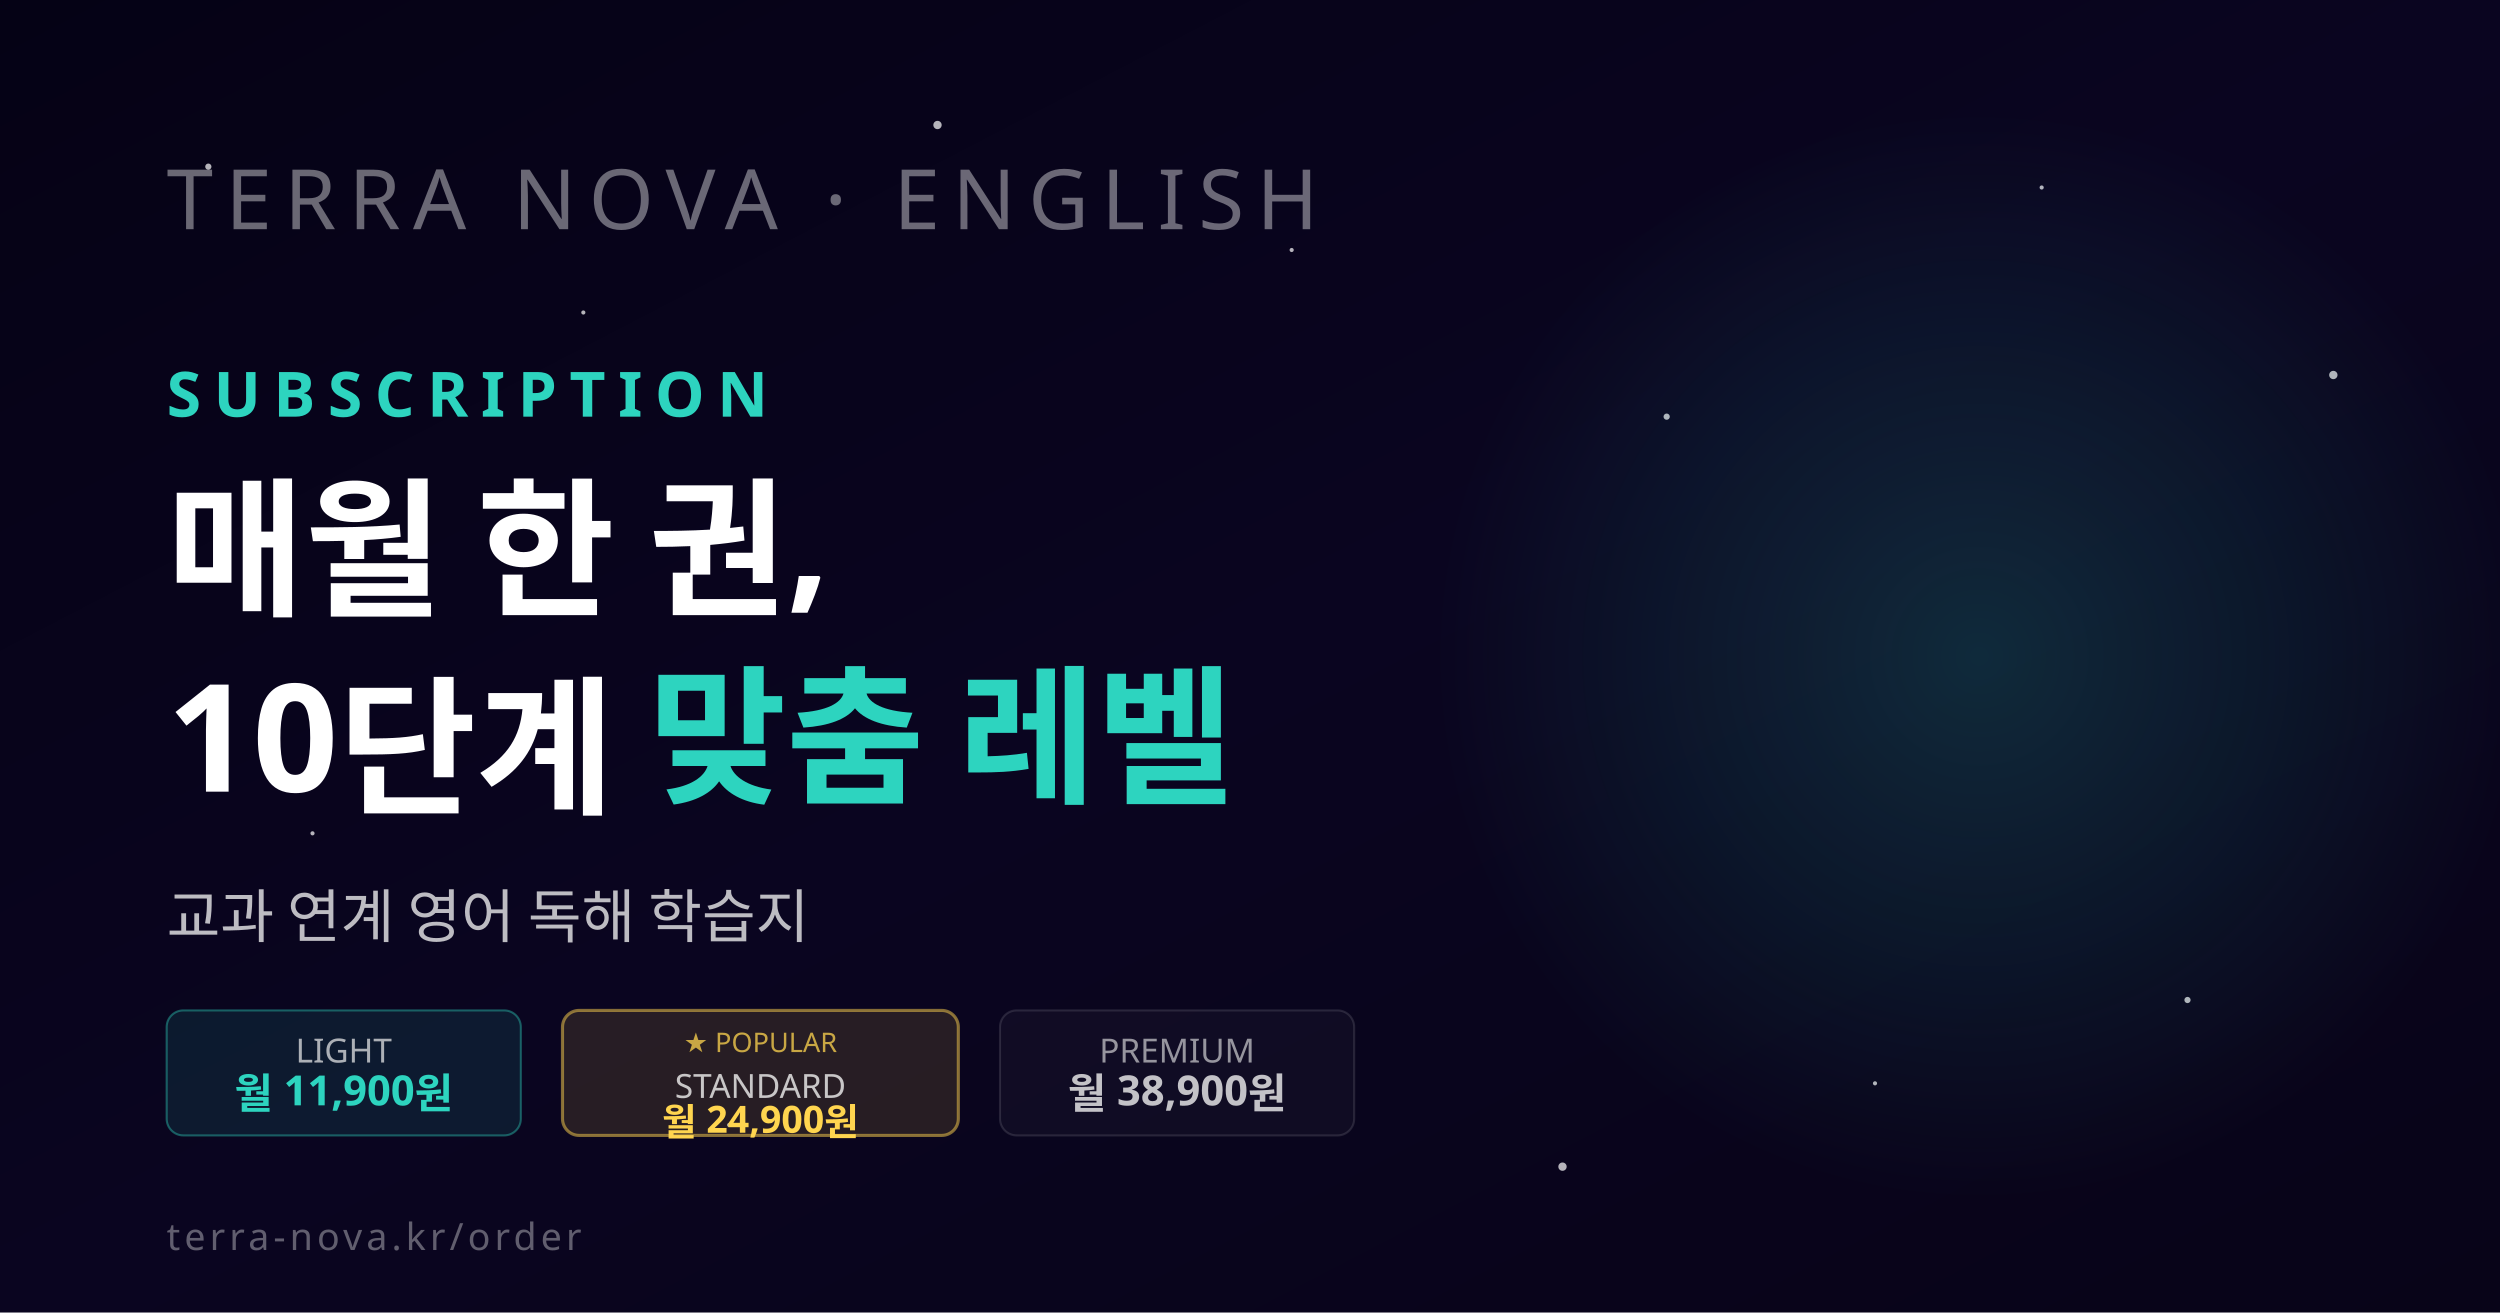
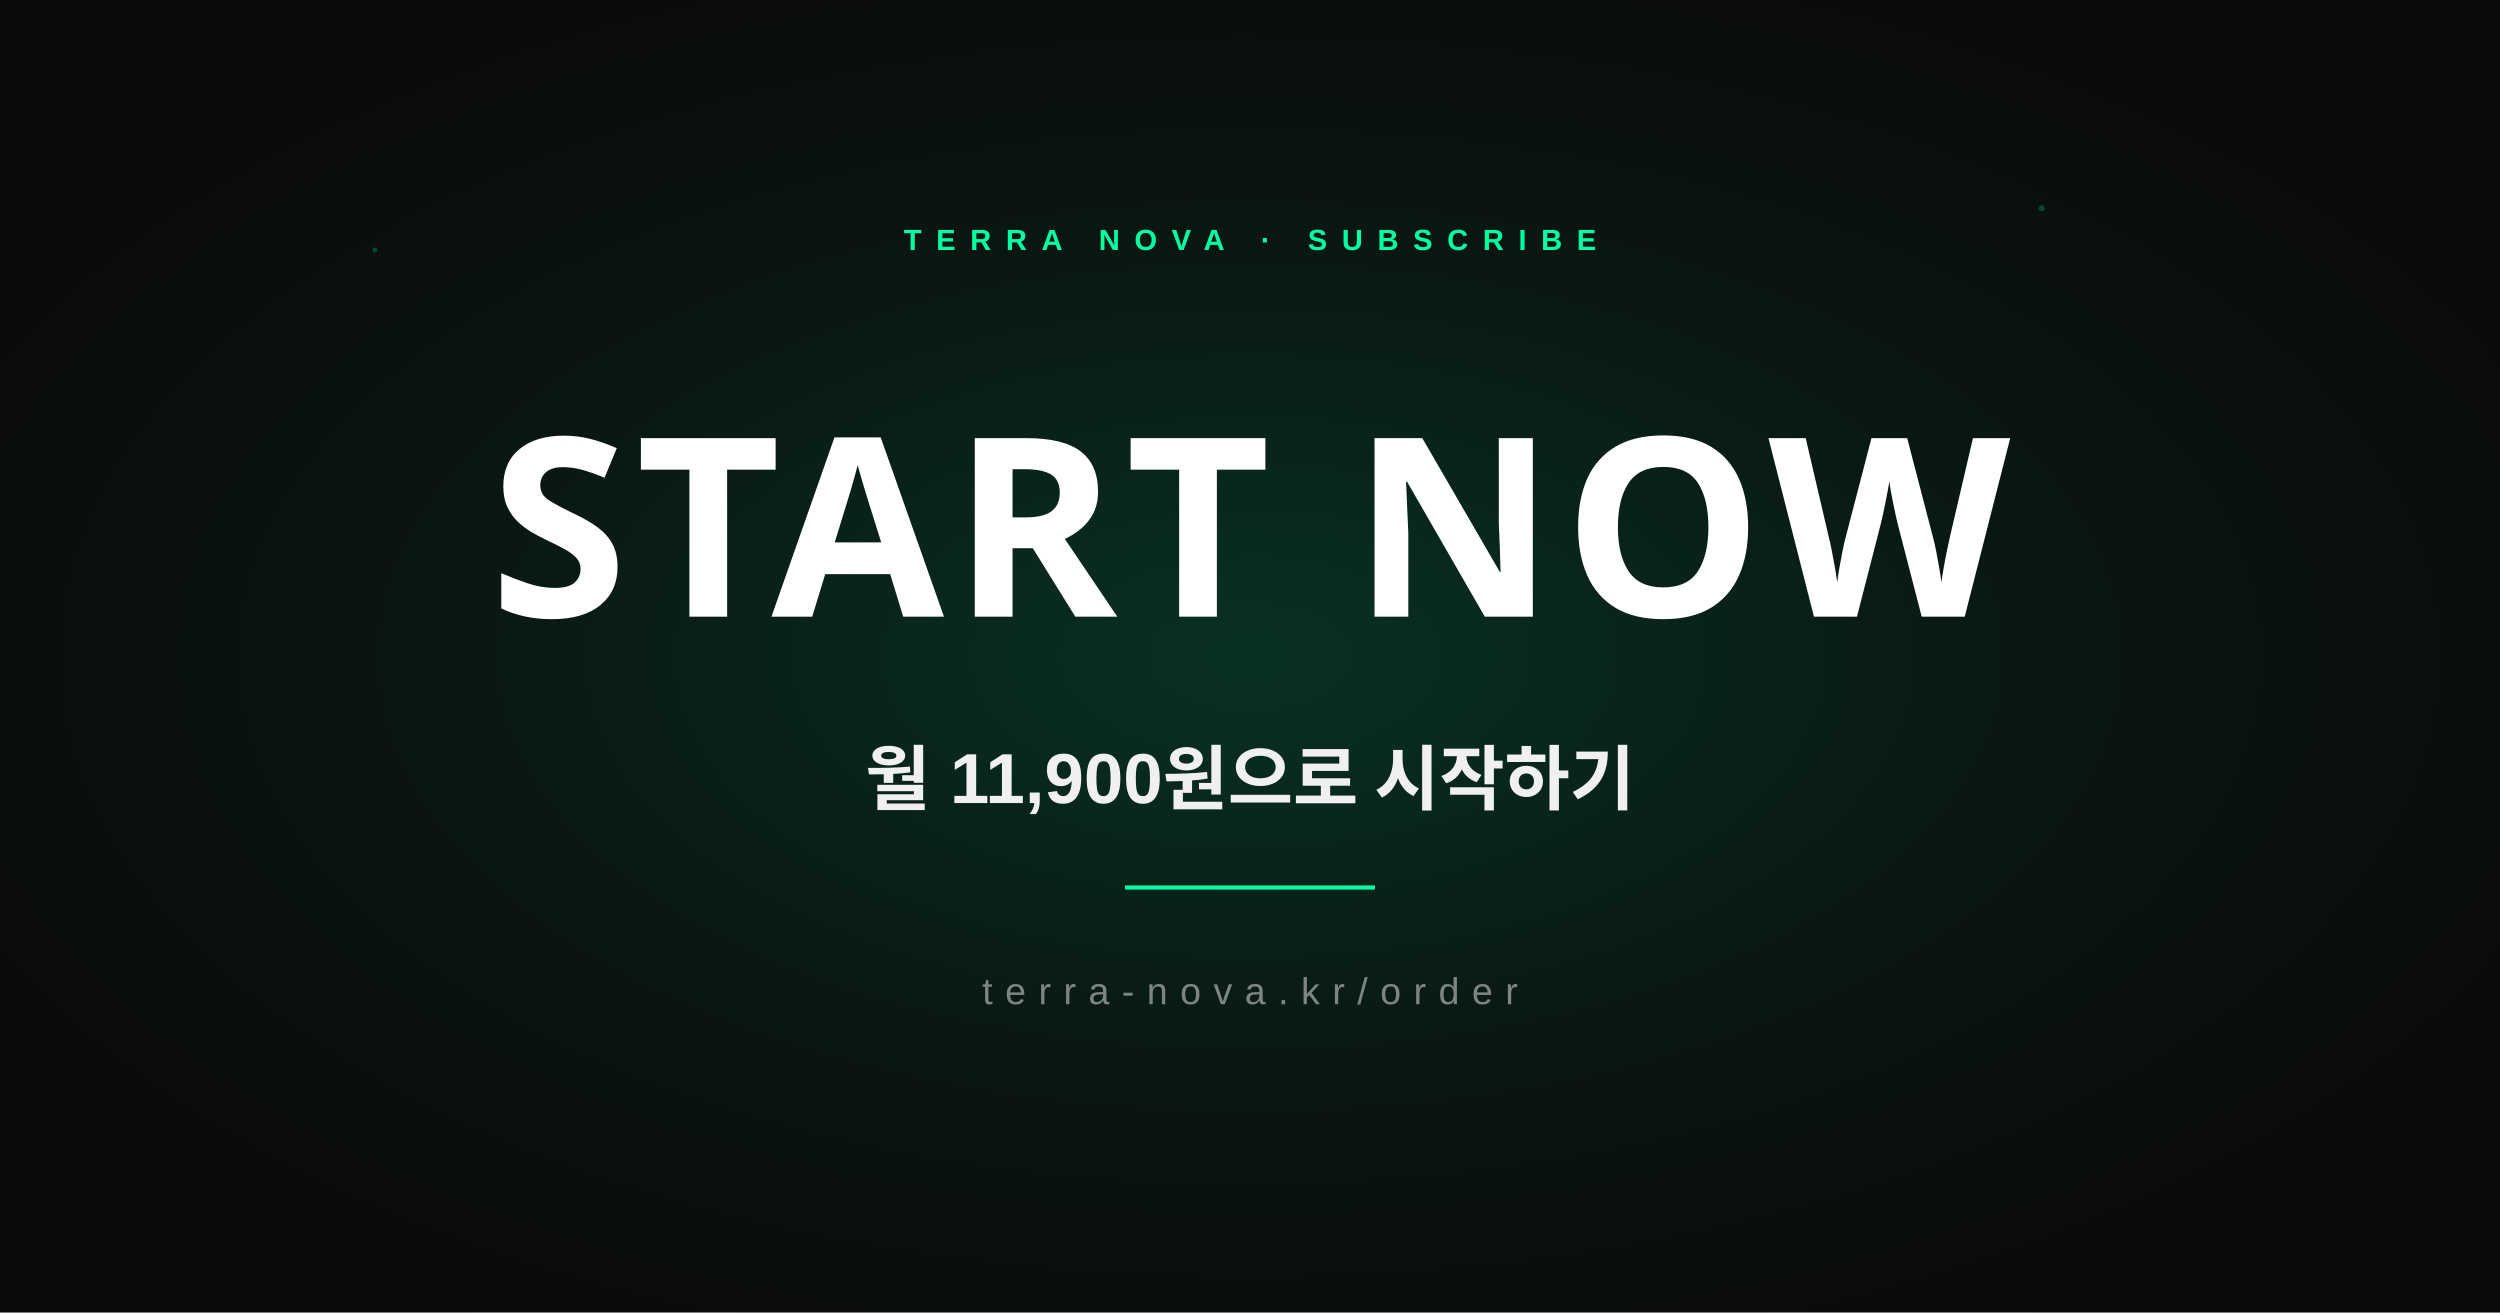
- <svg xmlns="http://www.w3.org/2000/svg" viewBox="0 0 1200 630" width="1200" height="630">
+ <svg xmlns="http://www.w3.org/2000/svg" viewBox="0 0 1200 630" width="1200" height="630" role="img" aria-label="Terra Nova order">
  <defs>
-     <linearGradient id="bg" x1="0" y1="0" x2="1" y2="1">
-       <stop offset="0%" stop-color="#050215" />
-       <stop offset="50%" stop-color="#0A0520" />
-       <stop offset="100%" stop-color="#080418" />
-     </linearGradient>
-     <linearGradient id="mint" x1="0" y1="0" x2="1" y2="0">
-       <stop offset="0%" stop-color="#2DD4BF" />
-       <stop offset="100%" stop-color="#14B8A6" />
-     </linearGradient>
-     <radialGradient id="glow" cx="50%" cy="50%" r="50%">
-       <stop offset="0%" stop-color="rgba(45,212,191,0.18)" />
-       <stop offset="100%" stop-color="rgba(45,212,191,0)" />
+     <radialGradient id="halo" cx="50%" cy="50%" r="60%">
+       <stop offset="0%" stop-color="rgba(0,255,163,.16)" />
+       <stop offset="60%" stop-color="rgba(0,255,163,.04)" />
+       <stop offset="100%" stop-color="rgba(0,255,163,0)" />
    </radialGradient>
  </defs>
-   <rect width="1200" height="630" fill="url(#bg)" />
-   <g fill="#fff" opacity=".7">
-     <circle cx="100" cy="80" r="1.5" />
-     <circle cx="280" cy="150" r="1" />
-     <circle cx="450" cy="60" r="2" />
-     <circle cx="620" cy="120" r="1" />
-     <circle cx="800" cy="200" r="1.5" />
-     <circle cx="980" cy="90" r="1" />
-     <circle cx="1120" cy="180" r="2" />
-     <circle cx="150" cy="400" r="1" />
-     <circle cx="1050" cy="480" r="1.5" />
-     <circle cx="900" cy="520" r="1" />
-     <circle cx="350" cy="540" r="1" />
-     <circle cx="750" cy="560" r="2" />
+   <rect width="1200" height="630" fill="#0A0A0A" />
+   <rect width="1200" height="630" fill="url(#halo)" />
+   <g fill="#00FFA3" opacity=".22">
+     <circle cx="180" cy="120" r="1.2" />
+     <circle cx="980" cy="100" r="1.5" />
  </g>
-   <circle cx="950" cy="315" r="260" fill="url(#glow)" />
-   <text x="80" y="110" font-family="Bebas Neue, Impact, sans-serif" font-size="40" fill="rgba(255,255,255,.4)" letter-spacing="6">TERRA NOVA · ENGLISH</text>
-   <text x="80" y="200" font-family="'Noto Sans KR', sans-serif" font-size="30" font-weight="700" fill="#2DD4BF" letter-spacing="6">SUBSCRIPTION</text>
-   <text x="80" y="290" font-family="'Noto Sans KR', sans-serif" font-size="72" font-weight="900" fill="#fff">매월 한 권,</text>
-   <text x="80" y="380" font-family="'Noto Sans KR', sans-serif" font-size="72" font-weight="900" fill="#fff">10단계 <tspan fill="#2DD4BF">맞춤 레벨</tspan>
-   </text>
-   <text x="80" y="450" font-family="'Noto Sans KR', sans-serif" font-size="28" fill="rgba(240,240,240,.78)">교과 연계 영어 독해 학습지</text>
-   <g font-family="'Noto Sans KR', sans-serif">
-     <rect x="80" y="485" width="170" height="60" rx="8" fill="rgba(45,212,191,.1)" stroke="rgba(45,212,191,.4)" stroke-width="1" />
-     <text x="165" y="510" font-size="16" fill="rgba(240,240,240,.7)" text-anchor="middle">LIGHT</text>
-     <text x="165" y="532" font-size="20" font-weight="800" fill="#2DD4BF" text-anchor="middle">월 11,900원</text>
-     <rect x="270" y="485" width="190" height="60" rx="8" fill="rgba(255,213,79,.12)" stroke="rgba(255,213,79,.5)" stroke-width="1.5" />
-     <text x="365" y="505" font-size="13" fill="rgba(255,213,79,.75)" text-anchor="middle">★ POPULAR</text>
-     <text x="365" y="527" font-size="16" fill="rgba(240,240,240,.8)" text-anchor="middle">STANDARD</text>
-     <text x="365" y="545" font-size="18" font-weight="800" fill="#FFD54F" text-anchor="middle">월 24,900원</text>
-     <rect x="480" y="485" width="170" height="60" rx="8" fill="rgba(255,255,255,.03)" stroke="rgba(255,255,255,.12)" stroke-width="1" />
-     <text x="565" y="510" font-size="16" fill="rgba(240,240,240,.6)" text-anchor="middle">PREMIUM</text>
-     <text x="565" y="532" font-size="20" font-weight="800" fill="rgba(240,240,240,.8)" text-anchor="middle">월 38,900원</text>
-   </g>
-   <text x="80" y="600" font-family="'Noto Sans KR', sans-serif" font-size="18" fill="rgba(240,240,240,.38)" letter-spacing="2">terra-nova.kr/order</text>
+   <text x="600" y="120" text-anchor="middle" font-family="'Space Grotesk','Arial',sans-serif" font-weight="700" font-size="14" letter-spacing="7" fill="#00FFA3">TERRA NOVA · SUBSCRIBE</text>
+   <text x="600" y="296" text-anchor="middle" font-family="'Space Grotesk','Arial Black',sans-serif" font-weight="900" font-size="120" letter-spacing="4" fill="#FFFFFF">START NOW</text>
+   <text x="600" y="386" text-anchor="middle" font-family="'Pretendard','Noto Sans KR','Arial',sans-serif" font-weight="800" font-size="34" fill="#F0F0F0">월 11,900원으로 시작하기</text>
+   <line x1="540" y1="426" x2="660" y2="426" stroke="#00FFA3" stroke-width="2" />
+   <text x="600" y="482" text-anchor="middle" font-family="'Space Grotesk','Arial',sans-serif" font-weight="500" font-size="18" letter-spacing="6" fill="rgba(240,240,240,.5)">terra-nova.kr/order</text>
</svg>
